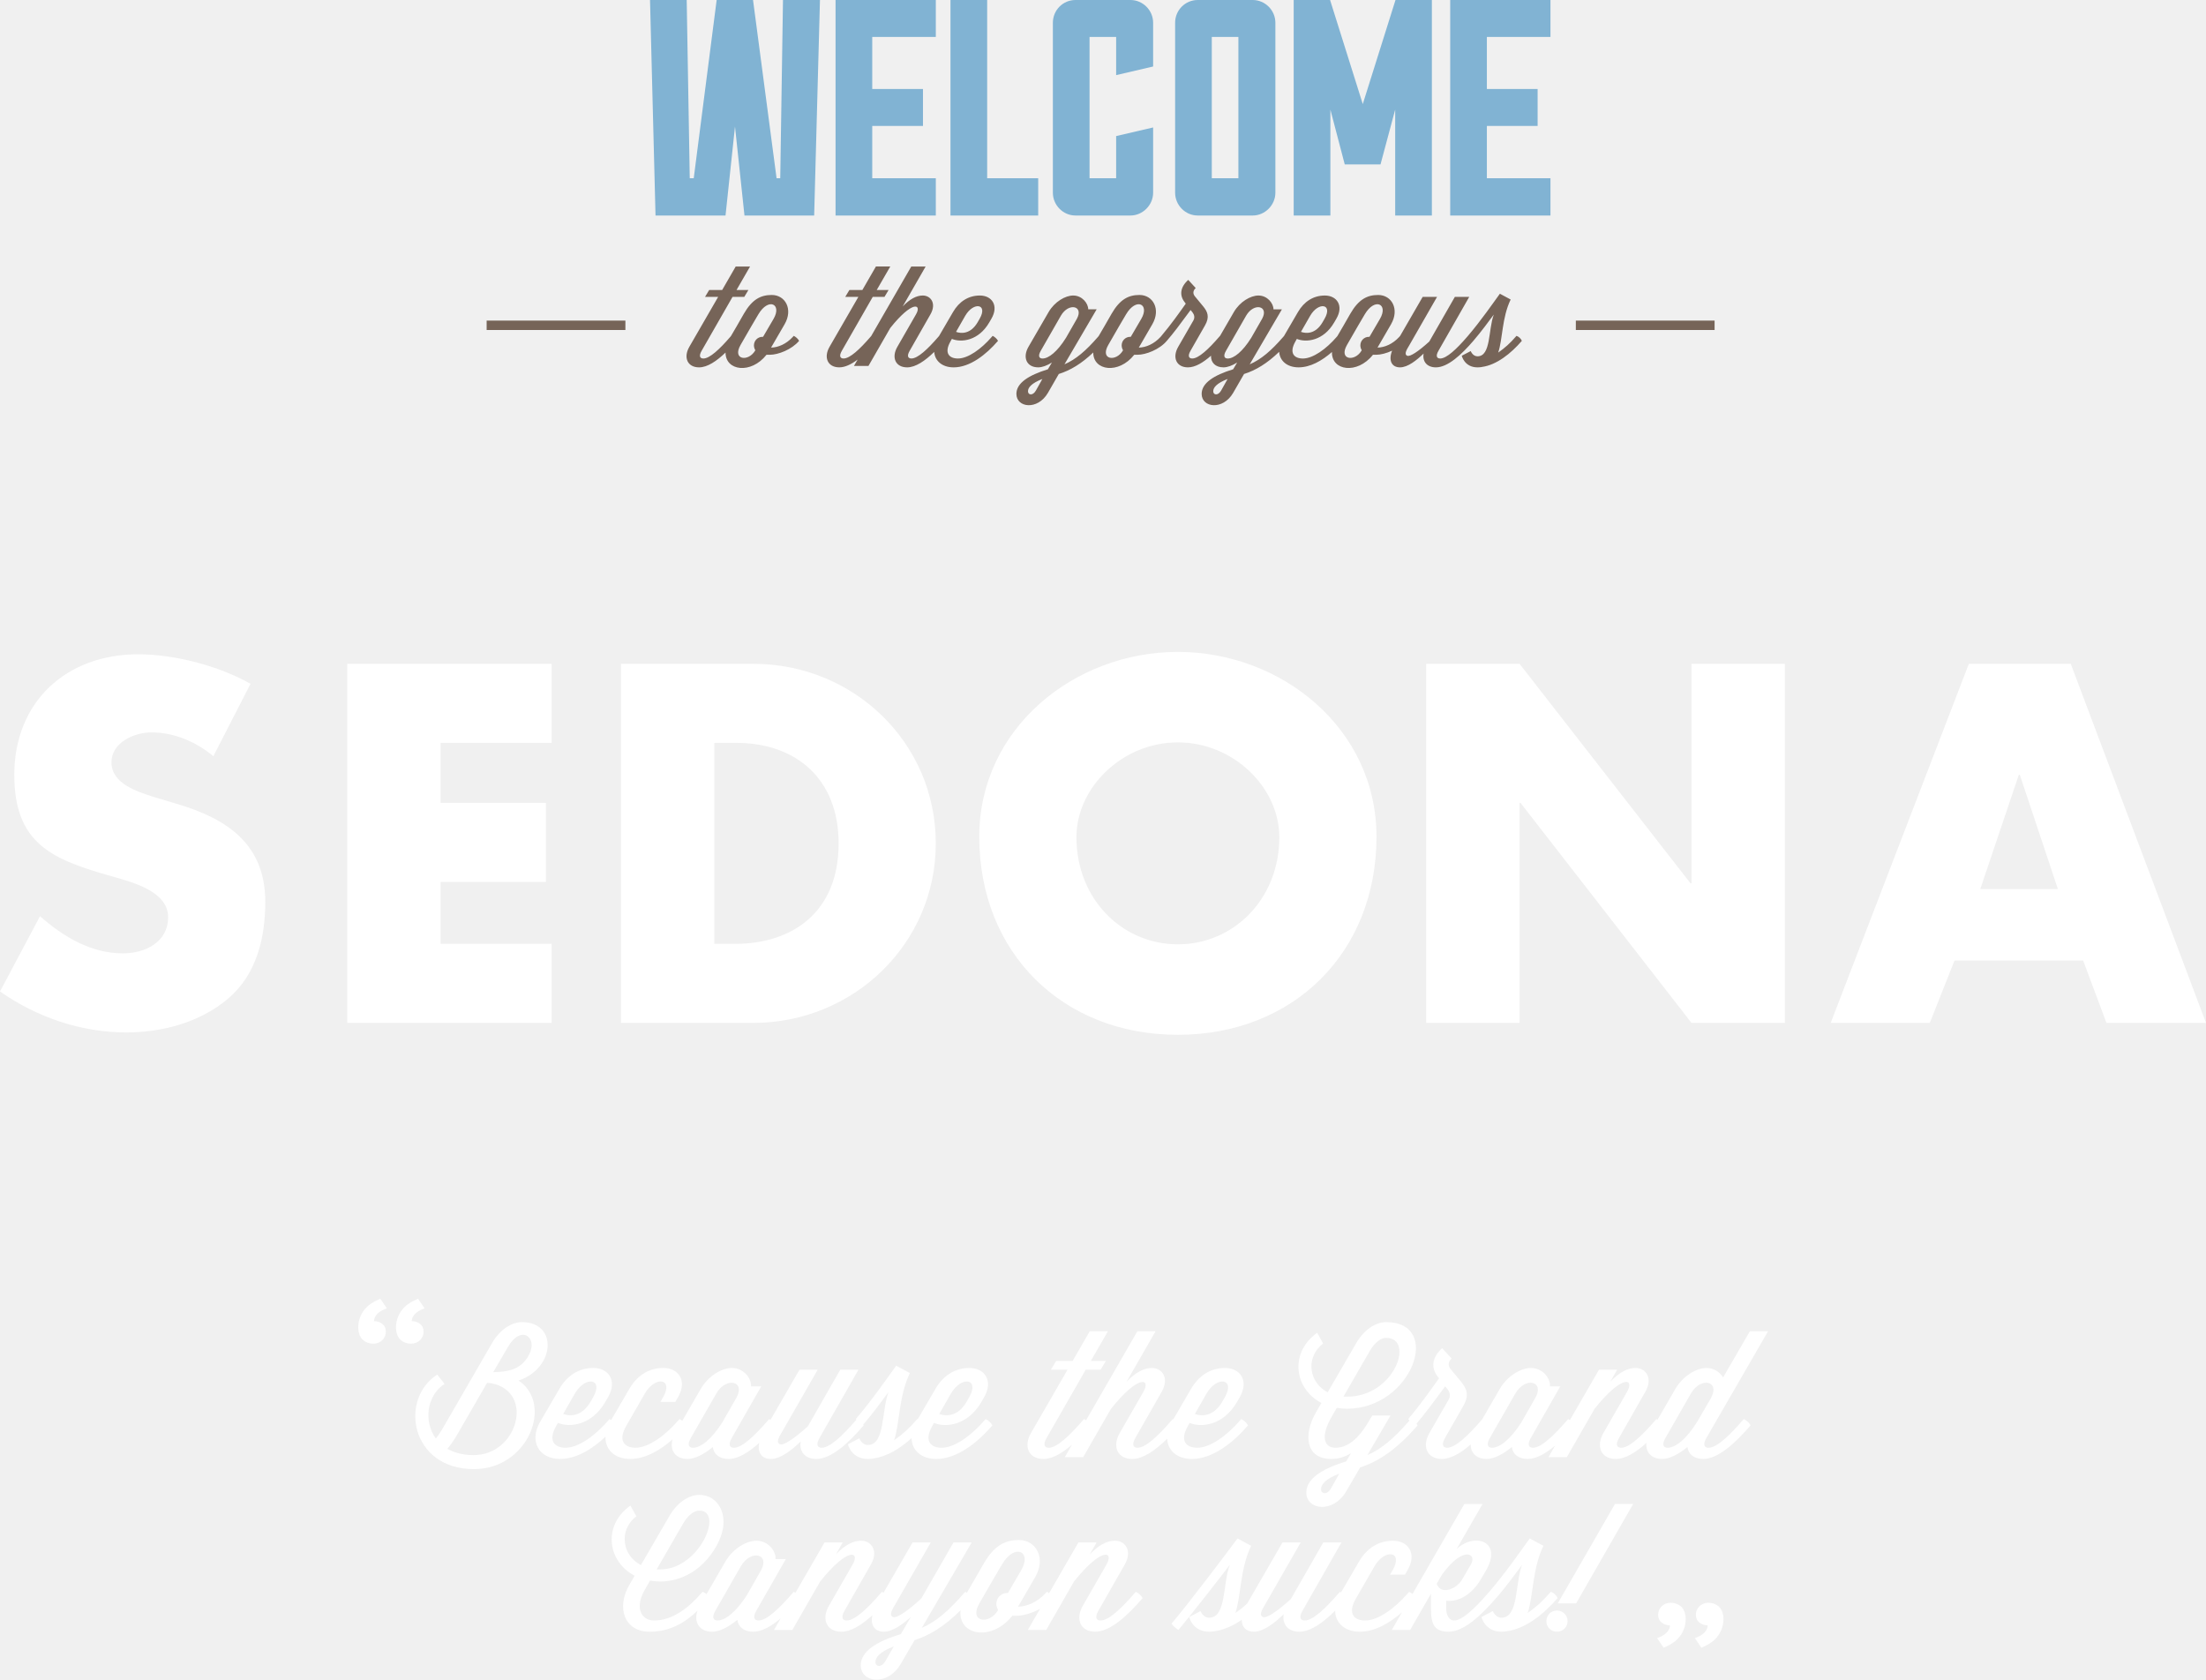
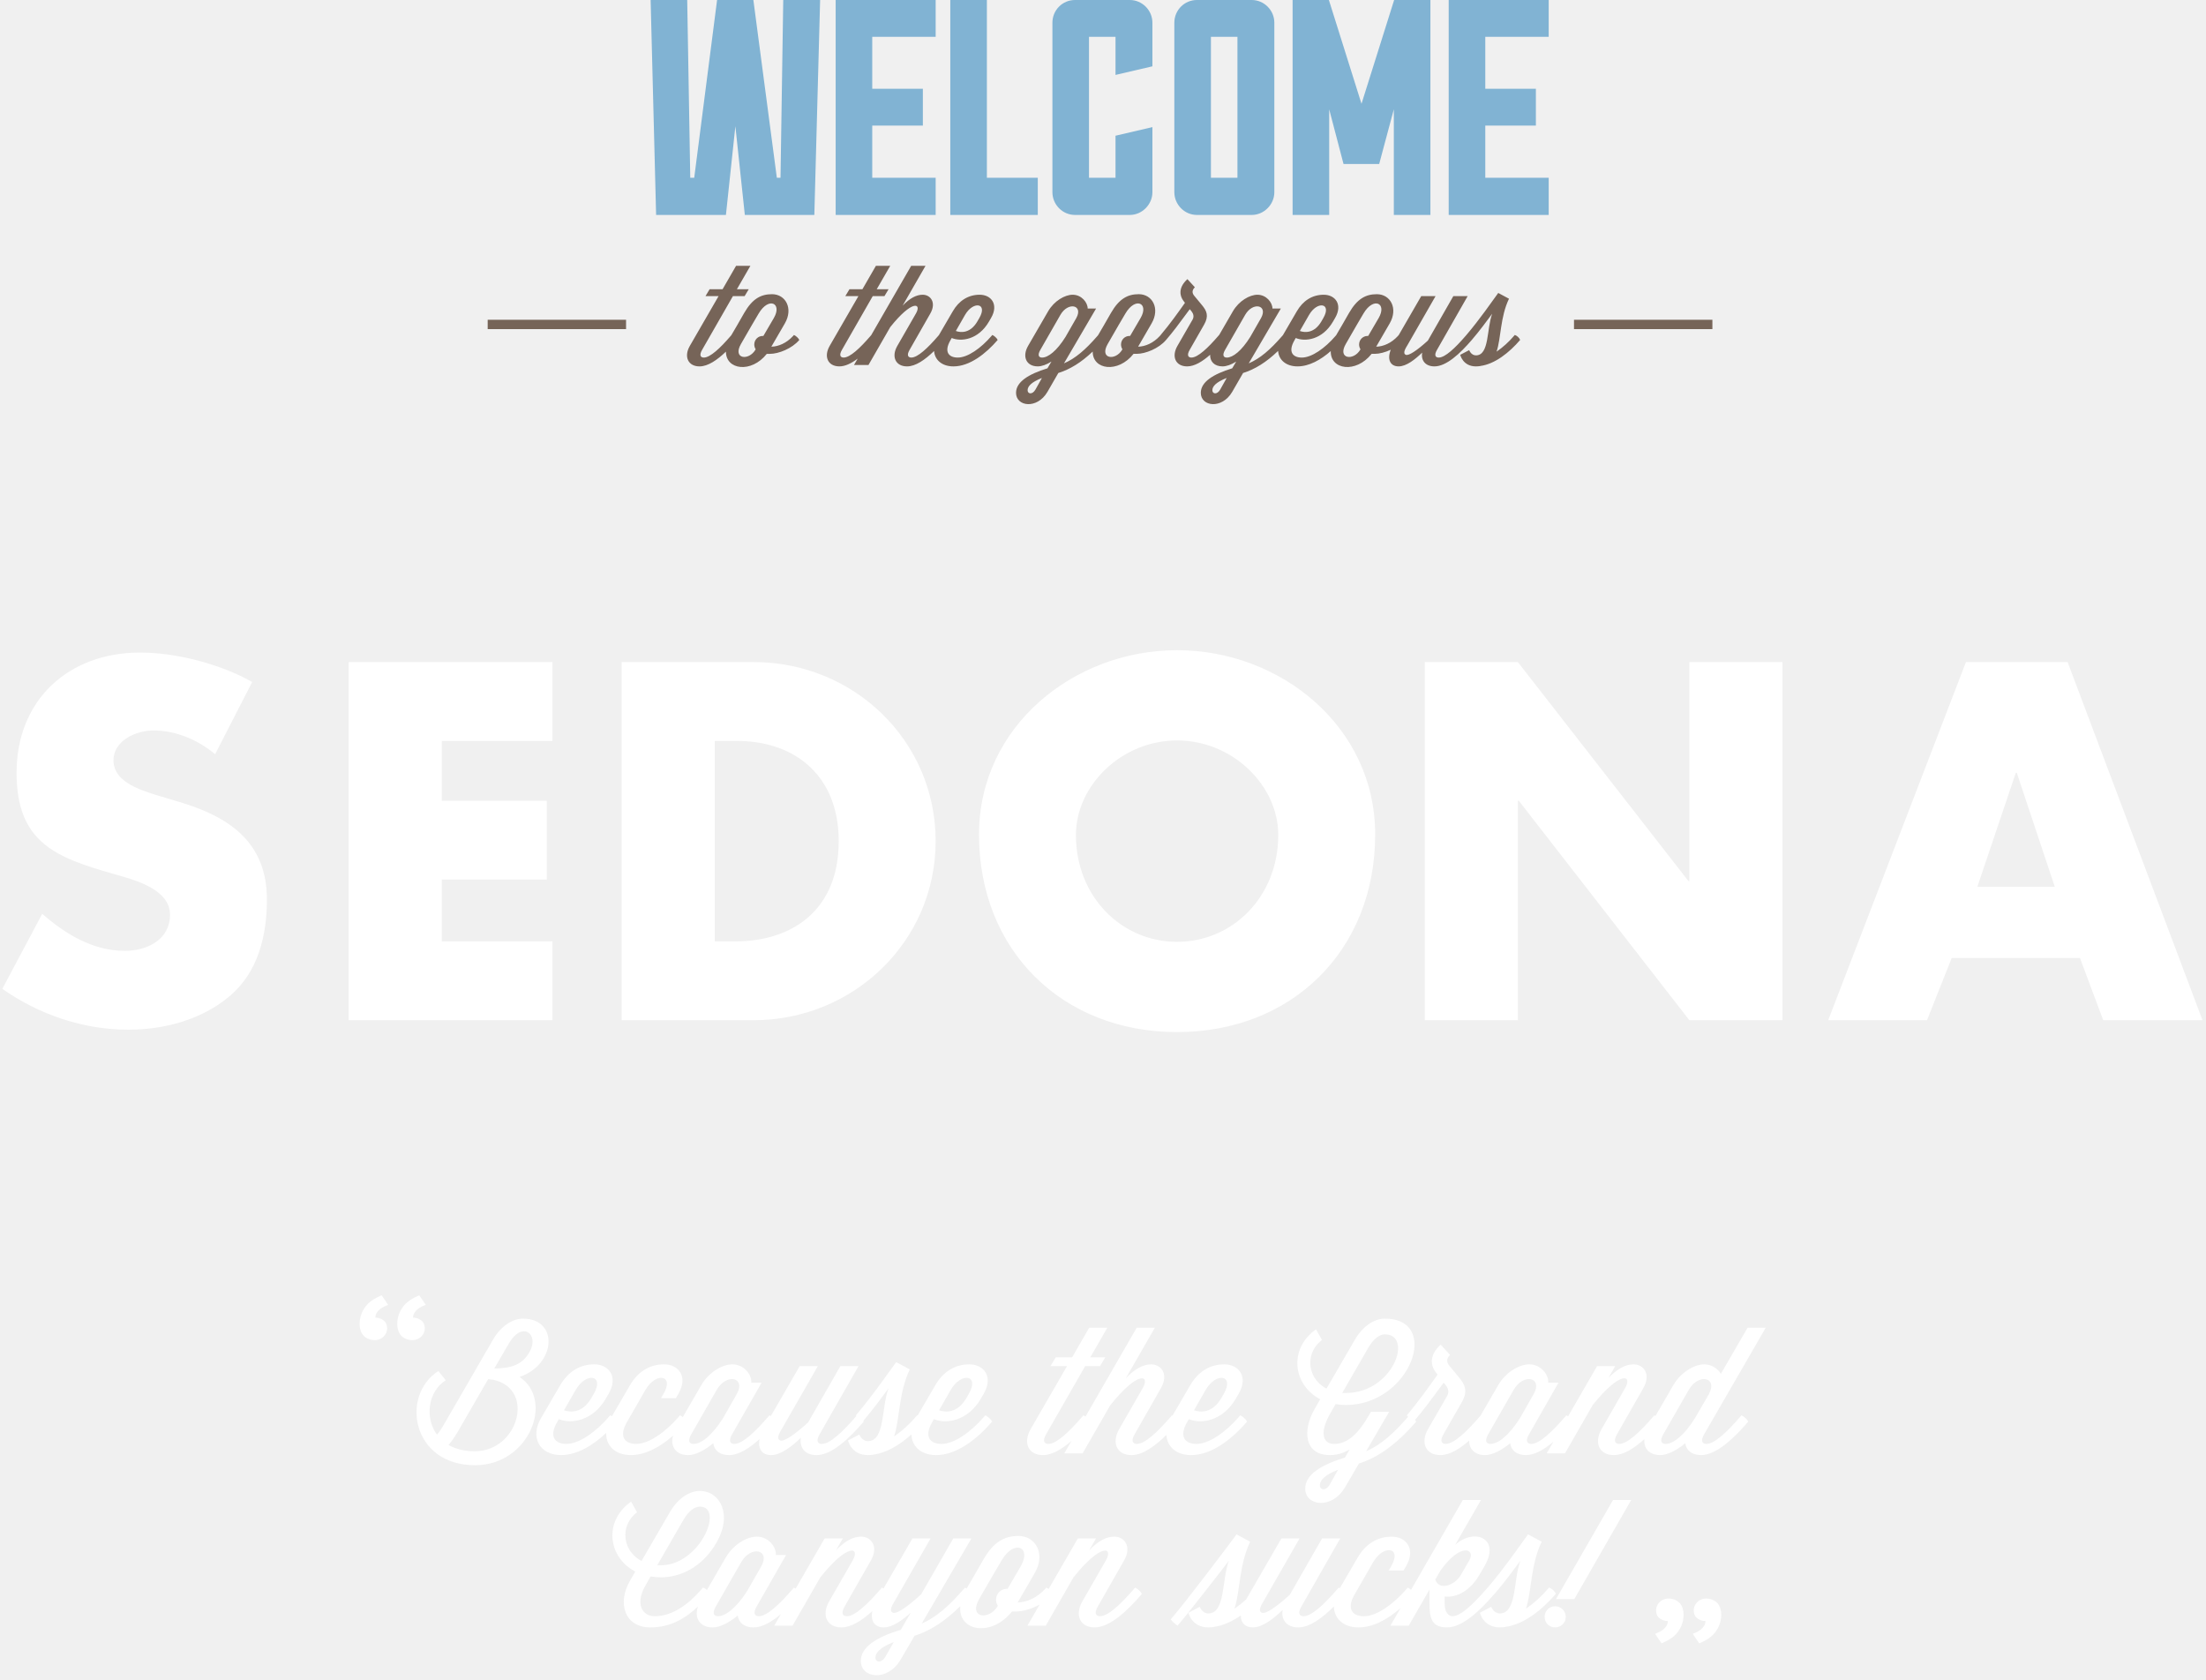
- <svg xmlns="http://www.w3.org/2000/svg" width="459.754" height="350.074">
+ <svg xmlns="http://www.w3.org/2000/svg" width="459.754" height="350.074" viewBox="0 0 460 351">
  <path d="M165.422 70.001l-.203.229c-1.353 1.469-3.022 2.188-4.521 2.217l2.822-4.865c1.813-3.139.144-6.104-2.679-6.104-2.303 0-4.088.92-5.815 3.916l-1.468 2.562-1.227 2.098-.154.177c-2.159 2.506-4.262 4.491-5.586 4.491-.662 0-1.037-.461-.346-1.641l6.422-11.201h2.446l.864-1.44H153.5l2.822-4.893h-2.994l-2.822 4.895h-2.707l-.864 1.44h2.735l-6.019 10.423c-1.267 2.217-.374 4.262 2.044 4.262 1.739 0 3.662-1.309 5.512-3.084-.006 3.816 5.297 4.562 8.539.463h.661c1.785 0 4.606-1.094 6.134-2.907-.199-.405-.716-.865-1.119-1.038zm-6.392.203h-.145c-.979 0-1.756.806-1.756 1.785 0 .373.115.72.289 1.009l-.029.057c-1.411 2.419-4.838 1.958-3.053-1.151l2.274-3.944 1.44-2.447c2.102-3.569 4.98-2.159 3.166.95l-2.186 3.741zm47.847-.203l-.201.229c-2.16 2.506-4.924 4.491-7.025 4.491-1.844 0-2.938-1.151-1.555-3.569l.287-.52c1.93.807 5.558.432 7.804-3.455l.432-.749c1.612-2.764.058-4.837-2.39-4.837-2.419 0-4.348 1.268-5.615 3.455l-2.906 4.984-.173.199c-2.159 2.504-4.261 4.49-5.586 4.49-.661 0-1.036-.461-.346-1.641l4.319-7.571c1.295-2.274.059-3.916-1.612-3.916-1.296 0-2.679.72-4.175 2.274l4.779-8.32h-2.994l-8.354 14.492-.168.191c-2.159 2.506-4.261 4.491-5.586 4.491-.662 0-1.037-.461-.345-1.641l6.42-11.201h2.447l.864-1.44h-2.476l2.822-4.893h-2.994l-2.822 4.895h-2.706l-.864 1.44h2.735l-6.019 10.423c-1.267 2.217-.373 4.262 2.045 4.262 1.213 0 2.517-.639 3.821-1.627l-.771 1.338h3.022l4.55-7.916c4.606-5.789 6.65-5.039 5.354-2.822l-3.888 6.767c-1.267 2.218-.373 4.263 2.045 4.263 1.781 0 3.757-1.375 5.646-3.217.145 1.864 1.653 3.217 4.055 3.217 3.396 0 6.766-2.649 9.242-5.529-.196-.404-.714-.864-1.118-1.037zm-5.701-4.204c1.729-2.965 4.781-2.477 2.996.634l-.433.749c-1.438 2.447-3.368 2.391-4.491 1.987l1.928-3.37zm114.871 4.204l-.201.229a18.785 18.785 0 01-3.601 3.254c.95-2.851.749-7.228 2.593-11.057l-2.246-1.209c-1.238 1.699-3.944 5.615-6.651 8.782l.001.001-.201.229c-2.158 2.506-4.261 4.491-5.586 4.491-.662 0-1.036-.461-.345-1.641l6.392-11.201h-2.994l-5.326 9.3c-2.274 2.072-4.031 3.225-4.606 2.965-.749-.315 0-1.438.374-2.072l5.845-10.192H296.5l-4.695 8.124-.197.227c-1.354 1.469-3.023 2.188-4.521 2.217l2.821-4.865c1.813-3.139.146-6.104-2.678-6.104-2.304 0-4.089.92-5.815 3.916l-1.469 2.562-1.227 2.097-.154.178c-2.159 2.506-4.924 4.491-7.025 4.491-1.843 0-2.938-1.151-1.555-3.569l.288-.52c1.929.807 5.558.432 7.803-3.455l.433-.749c1.611-2.764.058-4.837-2.391-4.837-2.419 0-4.348 1.268-5.615 3.455l-2.904 4.984-.174.199c-2.477 2.851-4.606 4.691-6.969 5.699l6.709-11.459h-1.757c0-1.238-1.267-2.879-3.138-2.879-1.612 0-3.858 1.268-5.126 3.455l-2.871 4.957-.007-.004-.201.23c-2.159 2.504-4.262 4.49-5.586 4.49-.662 0-1.036-.461-.346-1.641l2.994-5.241c1.036-1.813.547-2.879-.433-4.06l-1.67-2.017c-.433-.547-.433-1.151.173-1.728l-1.555-1.699c-1.699 1.525-1.844 3.225-.777 4.607l.26.346c-1.324 1.872-3.109 4.404-5.068 6.709l.002.004-.2.229c-1.354 1.467-3.022 2.188-4.521 2.217l2.82-4.866c1.814-3.138.145-6.104-2.678-6.104-2.303 0-4.088.922-5.814 3.916l-1.47 2.562-1.228 2.101-.152.175c-2.477 2.851-4.607 4.691-6.969 5.699l6.709-11.459H226.8c0-1.238-1.267-2.879-3.139-2.879-1.611 0-3.857 1.268-5.125 3.455l-4.203 7.256c-1.268 2.217-.375 4.262 2.043 4.262.836 0 1.844-.375 2.852-1.008l-.835 1.41c-4.031 1.238-6.565 2.879-6.565 5.125 0 2.88 4.405 3.484 6.565-.201l2.274-3.945c2.396-.746 4.743-2.155 7.18-4.481-.021 3.832 5.294 4.585 8.539.479h.662c1.785 0 4.607-1.094 6.133-2.908 1.438-1.67 2.562-3.168 4.951-6.42l.402.49c.374.489.52 1.094.174 1.698l-3.168 5.5c-1.268 2.218-.375 4.263 2.045 4.263 1.518 0 3.176-.998 4.801-2.431-.049 1.392.879 2.431 2.598 2.431.835 0 1.843-.375 2.852-1.009L257 76.966c-4.031 1.238-6.563 2.879-6.563 5.125 0 2.88 4.405 3.483 6.563-.201l2.274-3.944c2.44-.762 4.83-2.215 7.315-4.617.133 1.875 1.646 3.236 4.057 3.236 2.438 0 4.859-1.367 6.947-3.201-.117 3.92 5.267 4.721 8.541.58h.662c.938 0 2.158-.309 3.33-.856-.806 2.081-.063 3.478 1.649 3.478 1.642 0 3.483-1.498 4.923-2.879-.288 1.611.662 2.879 2.562 2.879 2.477 0 5.326-2.648 7.804-5.528l-.001-.001c1.697-1.959 3.195-4.059 4.261-5.469-1.181 3.108-.548 8.694-3.397 8.694-1.008 0-1.41-1.094-1.41-1.094l-1.872.979s.547 2.42 3.282 2.42c.287 0 .548-.029.834-.06.029 0 .059-.028.088-.028 3.052-.402 6.074-2.82 8.32-5.441-.172-.461-.691-.922-1.122-1.037zm-42.983-4.204c1.728-2.965 4.778-2.477 2.993.634l-.432.749c-1.439 2.447-3.369 2.391-4.492 1.987l1.931-3.37zm-57.177 15.606c-.633 1.123-1.641.951-1.641.145 0-.777.721-1.67 2.994-2.562l-1.353 2.417zm1.383-6.68c-.662 0-1.037-.461-.346-1.641l4.176-7.285c1.611-2.793 4.809-2.073 3.34.634l-2.273 3.974c-1.816 2.908-3.63 4.318-4.897 4.318zm18.397-4.519h-.145c-.979 0-1.756.806-1.756 1.785 0 .373.115.72.287 1.009l-.028.057c-1.41 2.419-4.837 1.958-3.052-1.151l2.273-3.944 1.439-2.447c2.104-3.569 4.98-2.159 3.168.95l-2.186 3.741zm18.827 11.199c-.634 1.123-1.642.951-1.642.145 0-.777.72-1.67 2.994-2.562l-1.352 2.417zm1.381-6.68c-.662 0-1.035-.461-.346-1.641l4.176-7.285c1.612-2.793 4.809-2.073 3.34.634l-2.274 3.974c-1.813 2.908-3.63 4.318-4.896 4.318zm29.54-4.519h-.145c-.979 0-1.756.806-1.756 1.785 0 .373.115.72.287 1.009l-.028.057c-1.41 2.419-4.837 1.958-3.052-1.151l2.273-3.944 1.439-2.447c2.103-3.569 4.98-2.159 3.168.95l-2.186 3.741zm-183.993-3.381h28.918v1.957h-28.918zm227 0h28.918v1.957h-28.918z" fill="#766458" />
  <path d="M163.183 0h7.707l-1.209 44.918h-14.525l-1.975-18.545-1.975 18.545h-14.589L135.471 0h7.645l.637 37.152h.828L149.359 0h7.581l4.906 37.152h.765L163.183 0zm31.851 37.152v7.766h-20.896V0h20.896v7.7h-13.251v10.844h10.575v7.7h-10.575v10.908h13.251zm21.339 0v7.766H198.09V0h7.646v37.152h10.637zm16.244-8.791l7.708-1.797v13.604c0 2.567-2.166 4.749-4.714 4.749h-11.469c-2.611 0-4.713-2.182-4.713-4.749V4.749c0-2.632 2.103-4.749 4.713-4.749h11.468c2.548 0 4.714 2.117 4.714 4.749v9.112l-7.708 1.796V7.7h-5.543v29.452h5.543l.001-8.791zM261.089 0c2.549 0 4.715 2.117 4.715 4.749v35.42c0 2.567-2.166 4.749-4.715 4.749h-11.468c-2.61 0-4.714-2.182-4.714-4.749V4.749c0-2.631 2.104-4.749 4.714-4.749h11.468zm-2.994 7.7h-5.543v29.452h5.543V7.7zM290.837 0h7.58v44.918h-7.645V22.844l-3.059 11.422h-7.453l-2.994-11.422v22.074h-7.646V0h7.581l6.816 21.688L290.837 0zm32.297 37.152v7.766h-20.896V0h20.896v7.7h-13.252v10.844h10.575v7.7h-10.575v10.908h13.252z" fill="#81B3D3" />
  <path d="M44.467 157.61c-3.572-2.979-8.139-4.963-12.902-4.963-3.572 0-8.338 2.084-8.338 6.253 0 4.368 5.261 6.055 8.636 7.146l4.964 1.489c10.422 3.077 18.461 8.337 18.461 20.447 0 7.445-1.787 15.088-7.742 20.15-5.855 4.963-13.697 7.047-21.24 7.047-9.43 0-18.661-3.176-26.305-8.537l8.338-15.682c4.865 4.268 10.621 7.742 17.271 7.742 4.566 0 9.43-2.283 9.43-7.545 0-5.459-7.643-7.344-11.812-8.535-12.208-3.475-20.249-6.65-20.249-21.143 0-15.188 10.818-25.112 25.807-25.112 7.543 0 16.775 2.382 23.426 6.154l-7.745 15.089zm47.365-2.779v12.506h21.937v16.479H91.832v12.9h23.127v16.479H72.377v-74.84h42.582v16.477H91.832zm37.586-16.477h27.594c20.844 0 38.016 16.377 38.016 37.42 0 21.041-17.271 37.42-38.016 37.42h-27.594v-74.84zm19.455 58.364h4.367c11.612 0 21.539-6.352 21.539-20.943 0-13.4-8.834-20.943-21.341-20.943h-4.565v41.886zm138.001-22.333c0 24.219-17.371 41.292-41.393 41.292-24.02 0-41.391-17.072-41.391-41.292 0-22.632 19.852-38.513 41.391-38.513s41.393 15.881 41.393 38.513zm-62.534.099c0 12.904 9.529 22.333 21.141 22.333 11.613 0 21.143-9.43 21.143-22.333 0-10.323-9.527-19.752-21.143-19.752-11.613 0-21.141 9.43-21.141 19.752zm72.899-36.13h19.455l35.635 45.758h.197v-45.758h19.453v74.84h-19.453l-35.635-45.857h-.197v45.857h-19.455v-74.84zm110.107 61.838l-5.16 13.002H381.54l28.785-74.84h21.242l28.188 74.84H439.01l-4.863-13.002h-26.801zm13.6-38.711h-.199l-8.039 23.823h16.178l-7.94-23.823z" fill="#FFF" />
  <g fill="#FFF">
    <path d="M108.081 287.741c7.658-2.589 8.242-12.181.693-12.181-2.079 0-4.559 1.459-6.272 4.449L92.29 297.66a14.686 14.686 0 01-1.458 2.151c-2.626-3.61-1.86-9.007 1.823-11.378l-1.532-1.934c-7.95 5.069-5.616 19.693 7.659 19.693 11.342.002 16.593-13.6 9.299-18.451zm-9.372 15.535c-2.261 0-4.048-.511-5.47-1.312.656-.767 1.312-1.715 1.896-2.699l6.381-11.05 1.021.108c8.9 1.862 5.362 14.953-3.828 14.953zm4.084-17.286l3.063-5.251c2.771-4.776 6.309-1.969 4.412 1.604-1.456 2.735-3.609 3.574-7.475 3.647z" />
    <path d="M140.161 300.002c-.629 2.248.572 4.076 3.146 4.076 1.531 0 3.428-.984 5.25-2.479.184 1.459 1.351 2.479 3.283 2.479 2.02 0 4.234-1.395 6.393-3.357-.42 2.048.541 3.357 2.41 3.357 2.08 0 4.414-1.896 6.236-3.646-.365 2.042.84 3.646 3.246 3.646 3.137 0 6.747-3.354 9.883-7.002-.025-.05-.068-.102-.101-.151 2.097-2.438 3.946-5.026 5.269-6.777-1.496 3.938-.693 11.014-4.305 11.014-1.275 0-1.787-1.386-1.787-1.386l-2.371 1.24s.693 3.062 4.157 3.062c.365 0 .692-.037 1.058-.072.037 0 .073-.036.109-.036 2.786-.368 5.55-2.064 7.943-4.225.058 2.495 1.994 4.333 5.145 4.333 4.303 0 8.57-3.354 11.707-7.002-.255-.511-.912-1.094-1.422-1.312l-.255.292c-2.735 3.172-6.236 5.688-8.897 5.688-2.334 0-3.721-1.459-1.97-4.521l.365-.657c2.442 1.021 7.038.547 9.883-4.376l.547-.948c2.042-3.501.073-6.127-3.026-6.127-3.063 0-5.508 1.605-7.111 4.376l-3.684 6.318c-.035-.012-.07-.037-.104-.046l-.255.292a23.678 23.678 0 01-4.559 4.121c1.203-3.61.948-9.153 3.282-14.004l-2.844-1.532c-1.568 2.151-4.996 7.111-8.425 11.123.033.046.074.091.111.138l-.136.154c-2.735 3.172-5.397 5.688-7.075 5.688-.838 0-1.312-.583-.438-2.079l8.096-14.187h-3.793l-6.747 11.779c-2.881 2.626-5.104 4.084-5.835 3.756-.947-.401 0-1.823.475-2.625l7.402-12.91h-3.793l-6.036 10.446c-.098-.061-.196-.123-.288-.162l-.255.292c-2.735 3.172-5.397 5.688-7.075 5.688-.838 0-1.312-.583-.438-2.079l6.127-10.722h-2.152c.146-1.605-1.494-3.83-3.975-3.83-2.042 0-4.887 1.605-6.491 4.376l-3.846 6.637a2.85 2.85 0 00-.577-.364l-.255.292c-2.735 3.172-6.236 5.688-8.897 5.688-2.334 0-3.721-1.459-1.971-4.521l3.902-6.783c2.188-3.756 6.054-3.136 3.791.802l-.547.948h3.101l.547-.948c2.042-3.501.073-6.127-3.026-6.127-3.063 0-5.508 1.605-7.111 4.376l-3.77 6.467a2.414 2.414 0 00-.348-.194l-.255.292c-2.735 3.172-6.236 5.688-8.897 5.688-2.335 0-3.721-1.459-1.971-4.521l.365-.657c2.443 1.021 7.039.547 9.883-4.376l.547-.948c2.042-3.501.073-6.127-3.027-6.127-3.062 0-5.507 1.605-7.11 4.376l-3.976 6.819c-2.371 4.048-.328 7.768 4.157 7.768 3.341 0 6.657-2.023 9.442-4.635-.098 2.646 1.865 4.635 5.141 4.635 3.1.005 6.176-1.735 8.828-4.071zm58.029-9.563c2.188-3.756 6.054-3.136 3.791.802l-.547.948c-1.822 3.1-4.267 3.027-5.688 2.516l2.444-4.266zm-54.191 9.227l5.288-9.227c2.042-3.538 6.09-2.626 4.229.802l-2.953 5.18c-2.297 3.609-4.56 5.323-6.127 5.323-.837 0-1.312-.583-.437-2.078zm-24.184-9.227c2.188-3.756 6.054-3.136 3.791.802l-.547.948c-1.822 3.1-4.267 3.027-5.688 2.516l2.444-4.266zm128.584 13.639c4.303 0 8.571-3.354 11.706-7.002-.254-.511-.91-1.094-1.422-1.312l-.254.292c-2.736 3.172-6.236 5.688-8.899 5.688-2.334 0-3.721-1.459-1.971-4.521l.365-.657c2.444 1.021 7.038.547 9.883-4.376l.547-.948c2.043-3.501.074-6.127-3.027-6.127-3.061 0-5.505 1.605-7.11 4.376l-3.693 6.336c-.037-.019-.077-.048-.113-.063l-.256.292c-2.734 3.172-5.396 5.688-7.074 5.688-.839 0-1.312-.583-.438-2.079l5.47-9.591c1.642-2.881.073-4.96-2.042-4.96-1.643 0-3.393.912-5.288 2.881l6.054-10.54h-3.793l-10.697 18.56a2.47 2.47 0 00-.434-.251l-.256.292c-2.735 3.172-5.396 5.688-7.075 5.688-.838 0-1.312-.583-.438-2.079l8.133-14.187h3.101l1.095-1.823h-3.137l3.574-6.2h-3.793l-3.574 6.2h-3.428l-1.094 1.823h3.463l-7.622 13.204c-1.604 2.808-.474 5.396 2.589 5.396 1.885 0 3.941-1.216 5.962-2.975l-1.504 2.61h3.83l5.762-10.029c5.835-7.33 8.425-6.382 6.783-3.574l-4.923 8.571c-1.604 2.808-.475 5.396 2.589 5.396 2.305 0 4.864-1.812 7.304-4.221.111 2.441 2.041 4.222 5.145 4.222zm3.063-13.639c2.188-3.756 6.055-3.136 3.793.802l-.547.948c-1.824 3.1-4.268 3.027-5.69 2.516l2.444-4.266zm111.955 5.326l-.256.292c-2.732 3.172-5.396 5.688-7.074 5.688-.838 0-1.312-.583-.438-2.079l12.838-22.209h-3.793l-5.58 9.628c-.656-1.058-1.896-1.97-3.465-1.97-2.043 0-4.887 1.605-6.492 4.376l-3.711 6.406c-.08-.047-.162-.101-.236-.133l-.256.292c-2.734 3.172-5.396 5.688-7.074 5.688-.84 0-1.312-.583-.438-2.079l5.469-9.591c1.643-2.881.074-4.96-2.041-4.96-1.643 0-3.355.875-5.252 2.845l1.422-2.479h-3.793l-6.061 10.487a2.476 2.476 0 00-.361-.203l-.256.292c-2.734 3.172-5.396 5.688-7.074 5.688-.838 0-1.312-.583-.438-2.079l6.127-10.722h-2.152c.146-1.604-1.494-3.83-3.975-3.83-2.043 0-4.889 1.605-6.492 4.376l-3.666 6.329-.207.235c-2.734 3.172-5.396 5.688-7.074 5.688-.838 0-1.312-.583-.438-2.079l3.793-6.637c1.312-2.298.691-3.646-.547-5.142l-2.115-2.554c-.547-.692-.547-1.458.219-2.188l-1.969-2.151c-2.152 1.934-2.334 4.084-.986 5.835l.33.438c-1.678 2.371-3.939 5.58-6.42 8.497.074.107.164.215.258.321-3.125 3.593-5.781 5.918-8.762 7.191l4.812-8.242H286l-.4.657c-2.006 3.537-4.305 6.054-7.258 6.054-2.59 0-3.062-2.589-.803-6.455l1.059-1.859c.691.108 1.387.183 2.15.183 13.494 0 20.021-18.052 8.135-18.052-2.08 0-4.561 1.459-6.273 4.449l-5.908 10.175c-2.225-1.167-3.391-3.282-3.391-5.397 0-1.75.803-3.501 2.441-4.776l-1.238-2.226c-2.699 1.934-3.902 4.522-3.902 7.075 0 3.027 1.715 5.944 4.777 7.549l-1.131 1.97c-2.662 4.595-2.188 9.7 3.174 9.7 1.604 0 2.953-.474 4.121-1.204l-.986 1.715c-5.141 1.567-8.314 3.646-8.314 6.49 0 3.647 5.58 4.413 8.314-.255l2.918-4.996c3.939-1.239 7.805-3.938 11.963-8.752a2.235 2.235 0 00-.236-.356c1.684-1.979 3.113-3.889 5.971-7.775l.51.62c.475.62.656 1.386.219 2.152l-4.012 6.963c-1.605 2.808-.475 5.396 2.59 5.396 1.906 0 3.988-1.244 6.033-3.036-.045 1.745 1.148 3.036 3.311 3.036 1.531 0 3.428-.984 5.25-2.479.184 1.459 1.352 2.479 3.283 2.479 1.816 0 3.791-1.129 5.742-2.785l-1.398 2.421h3.828l5.799-10.103c5.799-7.257 8.389-6.309 6.746-3.501l-4.922 8.571c-1.604 2.808-.475 5.396 2.588 5.396 2.018 0 4.227-1.388 6.381-3.346-.201 1.901 1.008 3.346 3.295 3.346 1.531 0 3.428-.984 5.252-2.479.182 1.459 1.35 2.479 3.281 2.479 3.137 0 6.746-3.354 9.883-7.002-.257-.506-.913-1.09-1.425-1.307zm-77.962-14.151c1.131-1.933 2.371-2.771 3.43-2.771 6.018 0 1.787 12.253-8.133 12.253h-.766l5.469-9.482zm-8.059 28.591c-.801 1.422-2.078 1.204-2.078.184 0-.985.875-2.115 3.793-3.246l-1.715 3.062zm39.693-13.784c-2.299 3.609-4.559 5.323-6.127 5.323-.84 0-1.312-.583-.438-2.079l5.287-9.227c2.043-3.538 6.09-2.626 4.23.802l-2.952 5.181zm36.702-.22c-2.299 3.756-4.633 5.543-6.236 5.543-.838 0-1.312-.583-.438-2.079l5.287-9.227c2.043-3.538 6.09-2.626 4.23.802h.035l-2.878 4.961zm-117.078 35.563l-.255.293c-2.734 3.172-5.396 5.688-7.074 5.688-.84 0-1.312-.583-.438-2.079l5.471-9.591c1.642-2.881.072-4.96-2.043-4.96-1.642 0-3.354.875-5.251 2.845l1.422-2.479h-3.793l-6.111 10.574a2.721 2.721 0 00-.484-.291l-.256.293c-1.713 1.858-3.829 2.771-5.725 2.808l3.573-6.163c2.297-3.976.183-7.73-3.392-7.73-2.918 0-5.178 1.167-7.367 4.96l-1.86 3.245-1.626 2.781a2.407 2.407 0 00-.343-.192l-.255.293c-3.137 3.608-5.799 5.942-8.789 7.221l10.395-17.797h-3.793l-6.709 11.67c-2.918 2.698-5.179 4.193-5.908 3.865-.948-.4 0-1.823.474-2.625l7.403-12.91h-3.793l-6.051 10.47a2.584 2.584 0 00-.332-.187l-.255.293c-2.735 3.172-5.397 5.688-7.075 5.688-.838 0-1.312-.583-.438-2.079l5.47-9.591c1.642-2.881.073-4.96-2.042-4.96-1.641 0-3.355.875-5.251 2.845l1.423-2.479h-3.794l-6.062 10.486a2.521 2.521 0 00-.36-.203l-.255.293c-2.734 3.172-5.396 5.688-7.075 5.688-.838 0-1.312-.583-.438-2.079l6.128-10.721h-2.152c.146-1.604-1.495-3.83-3.976-3.83-2.041 0-4.887 1.605-6.49 4.377l-3.918 6.763c-.26-.235-.559-.417-.831-.49l-.255.293c-2.735 3.172-6.09 5.688-9.848 5.688-2.588 0-4.156-2.589-1.896-6.455l1.058-1.859c.693.108 1.387.184 2.151.184 4.048 0 8.644-2.08 11.634-7.295 1.057-1.859 1.531-3.609 1.531-5.104 0-3.429-2.225-5.652-5.032-5.652-2.079 0-4.559 1.459-6.272 4.449l-5.908 10.175c-2.225-1.167-3.393-3.282-3.393-5.397 0-1.75.803-3.501 2.443-4.776l-1.24-2.226c-2.699 1.935-3.902 4.521-3.902 7.075 0 3.026 1.715 5.944 4.777 7.549l-1.13 1.971c-2.661 4.595-1.094 9.699 4.267 9.699 4.242 0 7.354-1.889 9.969-4.372-.826 2.384.374 4.372 3.059 4.372 1.532 0 3.428-.984 5.252-2.479.182 1.459 1.35 2.479 3.281 2.479 1.816 0 3.792-1.129 5.742-2.783l-1.398 2.42h3.829l5.798-10.103c5.799-7.258 8.389-6.31 6.748-3.502l-4.923 8.568c-1.604 2.809-.474 5.396 2.589 5.396 2.041 0 4.282-1.425 6.465-3.423-.455 2.086.508 3.423 2.397 3.423 1.824 0 3.901-1.531 5.616-3.062l-2.079 3.574c-5.142 1.53-8.351 3.646-8.351 6.49 0 3.647 5.58 4.413 8.313-.255l2.917-4.996c3.171-.998 6.297-2.965 9.562-6.195-.523 5.297 6.533 6.505 10.787 1.126h.838c1.385 0 3.26-.523 4.953-1.455l-2.55 4.41h3.83l5.798-10.103c5.799-7.258 8.389-6.31 6.747-3.502l-4.923 8.571c-1.604 2.809-.475 5.396 2.59 5.396 3.137 0 6.746-3.354 9.883-7.002-.256-.513-.912-1.097-1.423-1.315zm-94.387-14.15c1.13-1.933 2.371-2.771 3.428-2.771 1.423 0 2.079.947 2.079 2.334 0 3.538-4.303 9.919-10.211 9.919h-.766l5.47-9.482zm13.355 14.807c-2.297 3.609-4.559 5.323-6.127 5.323-.838 0-1.312-.583-.438-2.079l5.288-9.227c2.042-3.537 6.09-2.625 4.229.803l-2.952 5.18zm28.851 13.783c-.803 1.423-2.079 1.204-2.079.185 0-.985.912-2.115 3.829-3.246l-1.75 3.061zm25.528-14.184h-.184c-1.24 0-2.225 1.021-2.225 2.262 0 .475.146.911.365 1.275l-.037.073c-1.786 3.062-6.127 2.479-3.865-1.459l2.881-4.996 1.823-3.101c2.663-4.521 6.309-2.734 4.012 1.204l-2.77 4.742zm114.561 1.057c-.219-.583-.875-1.167-1.422-1.312l-.256.293a23.668 23.668 0 01-4.559 4.12c1.203-3.61.947-9.153 3.281-14.004l-2.846-1.532c-1.566 2.151-4.996 7.111-8.424 11.123.006.01.016.018.021.025-.016-.007-.031-.02-.047-.025l-.254.293c-2.736 3.172-5.396 5.688-7.076 5.688-.838 0-1.641-.839-1.641-2.553v-1.568c2.662.328 5.471-1.423 7.258-4.521l1.021-1.75c3.535-6.054-2.227-8.061-6.092-4.521l5.396-9.373h-3.793l-10.816 18.767a2.984 2.984 0 00-.693-.459l-.256.293c-2.734 3.172-6.236 5.688-8.898 5.688-2.334 0-3.719-1.459-1.969-4.521l3.9-6.783c2.189-3.756 6.055-3.136 3.793.803l-.547.948h3.102l.547-.948c2.041-3.501.072-6.127-3.027-6.127-3.062 0-5.508 1.605-7.111 4.377l-3.732 6.404c-.078-.047-.16-.101-.234-.133l-.256.293c-2.734 3.172-5.396 5.688-7.074 5.688-.84 0-1.312-.583-.438-2.079l8.096-14.186h-3.793l-6.746 11.779c-2.883 2.625-5.105 4.084-5.836 3.756-.947-.4 0-1.823.475-2.625l7.402-12.91h-3.793l-7.365 12.744a22.733 22.733 0 01-2.449 1.952c1.203-3.61.947-9.153 3.281-14.004l-2.844-1.532c-1.568 2.151-10.321 13.75-13.75 17.761.327.474.876.948 1.423 1.313 2.15-2.48 9.372-11.779 10.723-13.566-1.496 3.938-.693 11.014-4.305 11.014-1.275 0-1.787-1.387-1.787-1.387l-2.37 1.24s.692 3.062 4.157 3.062c.365 0 .693-.036 1.059-.072.035 0 .072-.036.107-.036 1.928-.255 3.842-1.143 5.631-2.379-.012 1.542.92 2.487 2.51 2.487 2.076 0 4.412-1.896 6.234-3.646-.363 2.043.838 3.646 3.246 3.646 2.355 0 4.979-1.893 7.467-4.38.033 2.52 1.975 4.38 5.145 4.38 3.078 0 6.137-1.72 8.775-4.031l-2.113 3.668h3.83l4.34-7.55v3.026c0 3.245.619 4.887 3.682 4.887 3.137 0 6.748-3.354 9.885-7.002-.006-.011-.018-.021-.021-.034.016.013.031.023.047.034 2.152-2.479 4.049-5.142 5.396-6.929-1.494 3.938-.691 11.014-4.303 11.014-1.275 0-1.787-1.387-1.787-1.387l-2.371 1.24s.693 3.062 4.158 3.062c.363 0 .691-.036 1.059-.072.035 0 .07-.036.107-.036 3.866-.514 7.696-3.576 10.54-6.895zm-25.188-2.991l1.094-1.896c4.377-6.091 7.367-4.413 6.018-2.115l-1.822 3.136c-1.134 1.97-4.452 3.355-5.29.875zm25.041 5.579c-1.24 0-2.189.984-2.189 2.226s.949 2.188 2.189 2.188c1.238 0 2.225-.947 2.225-2.188s-.987-2.226-2.225-2.226zm.182-1.494h3.83l11.887-20.715h-3.791z" />
  </g>
  <path fill="#FFF" d="M80.412 277.581a2.466 2.466 0 01-.676 1.676 2.612 2.612 0 01-.829.574 2.655 2.655 0 01-1.1.221 3.44 3.44 0 01-1.303-.253 2.946 2.946 0 01-1.064-.729 3.101 3.101 0 01-.575-1.049 4.017 4.017 0 01-.203-1.285c0-.855.151-1.646.457-2.368a5.988 5.988 0 011.302-1.928c.248-.248.529-.479.846-.694.315-.213.614-.394.896-.541.281-.146.523-.264.727-.354.203-.09.328-.146.373-.169l1.353 1.996c-.249.09-.524.209-.829.354a4.556 4.556 0 00-.861.541 2.932 2.932 0 00-.678.761c-.18.293-.281.633-.304 1.016a2.74 2.74 0 011.725.575c.495.383.743.935.743 1.656zm7.866 0c0 .293-.057.587-.17.879a2.388 2.388 0 01-.506.796 2.652 2.652 0 01-1.93.795c-.451 0-.885-.084-1.302-.253a2.935 2.935 0 01-1.065-.728c-.248-.293-.439-.643-.574-1.049s-.203-.834-.203-1.285c0-.855.152-1.646.457-2.368a6.004 6.004 0 011.302-1.928c.248-.248.528-.479.847-.693.314-.214.613-.394.896-.541.282-.146.524-.265.728-.354s.327-.146.372-.169l1.353 1.996c-.248.09-.523.209-.828.354-.305.147-.592.327-.863.541s-.496.468-.676.761a2.134 2.134 0 00-.305 1.016 2.74 2.74 0 011.725.575c.494.382.742.934.742 1.655zm265.161 58.942c0-.294.057-.588.168-.88.113-.294.283-.559.508-.795a2.59 2.59 0 01.828-.575 2.67 2.67 0 011.1-.22c.451 0 .887.085 1.303.253.418.17.771.412 1.064.729.25.293.441.644.576 1.048.135.406.203.834.203 1.286 0 .855-.152 1.646-.457 2.367s-.738 1.364-1.303 1.928a5.621 5.621 0 01-.848.693 8.174 8.174 0 01-.895.541 11.82 11.82 0 01-.729.355 8.514 8.514 0 00-.371.17l-1.354-1.996c.248-.09.523-.209.828-.355.305-.146.592-.327.863-.541.27-.215.496-.469.676-.762.182-.293.283-.631.305-1.014a2.739 2.739 0 01-1.725-.576c-.492-.382-.74-.936-.74-1.656zm-7.867 0c0-.294.057-.588.17-.88a2.38 2.38 0 01.506-.795c.227-.237.504-.43.83-.575.326-.146.693-.22 1.1-.22.451 0 .885.085 1.303.253.416.17.771.412 1.064.729.248.293.439.644.574 1.048.137.406.203.834.203 1.286a6.02 6.02 0 01-.457 2.367 5.99 5.99 0 01-1.301 1.928 5.703 5.703 0 01-.846.693 9.328 9.328 0 01-.896.541 11.82 11.82 0 01-.729.355 7.442 7.442 0 00-.371.17l-1.355-1.996c.25-.09.525-.209.83-.355.305-.146.592-.327.861-.541.271-.215.496-.469.678-.762.18-.293.281-.631.305-1.014a2.752 2.752 0 01-1.727-.576c-.494-.382-.742-.936-.742-1.656z" />
</svg>
